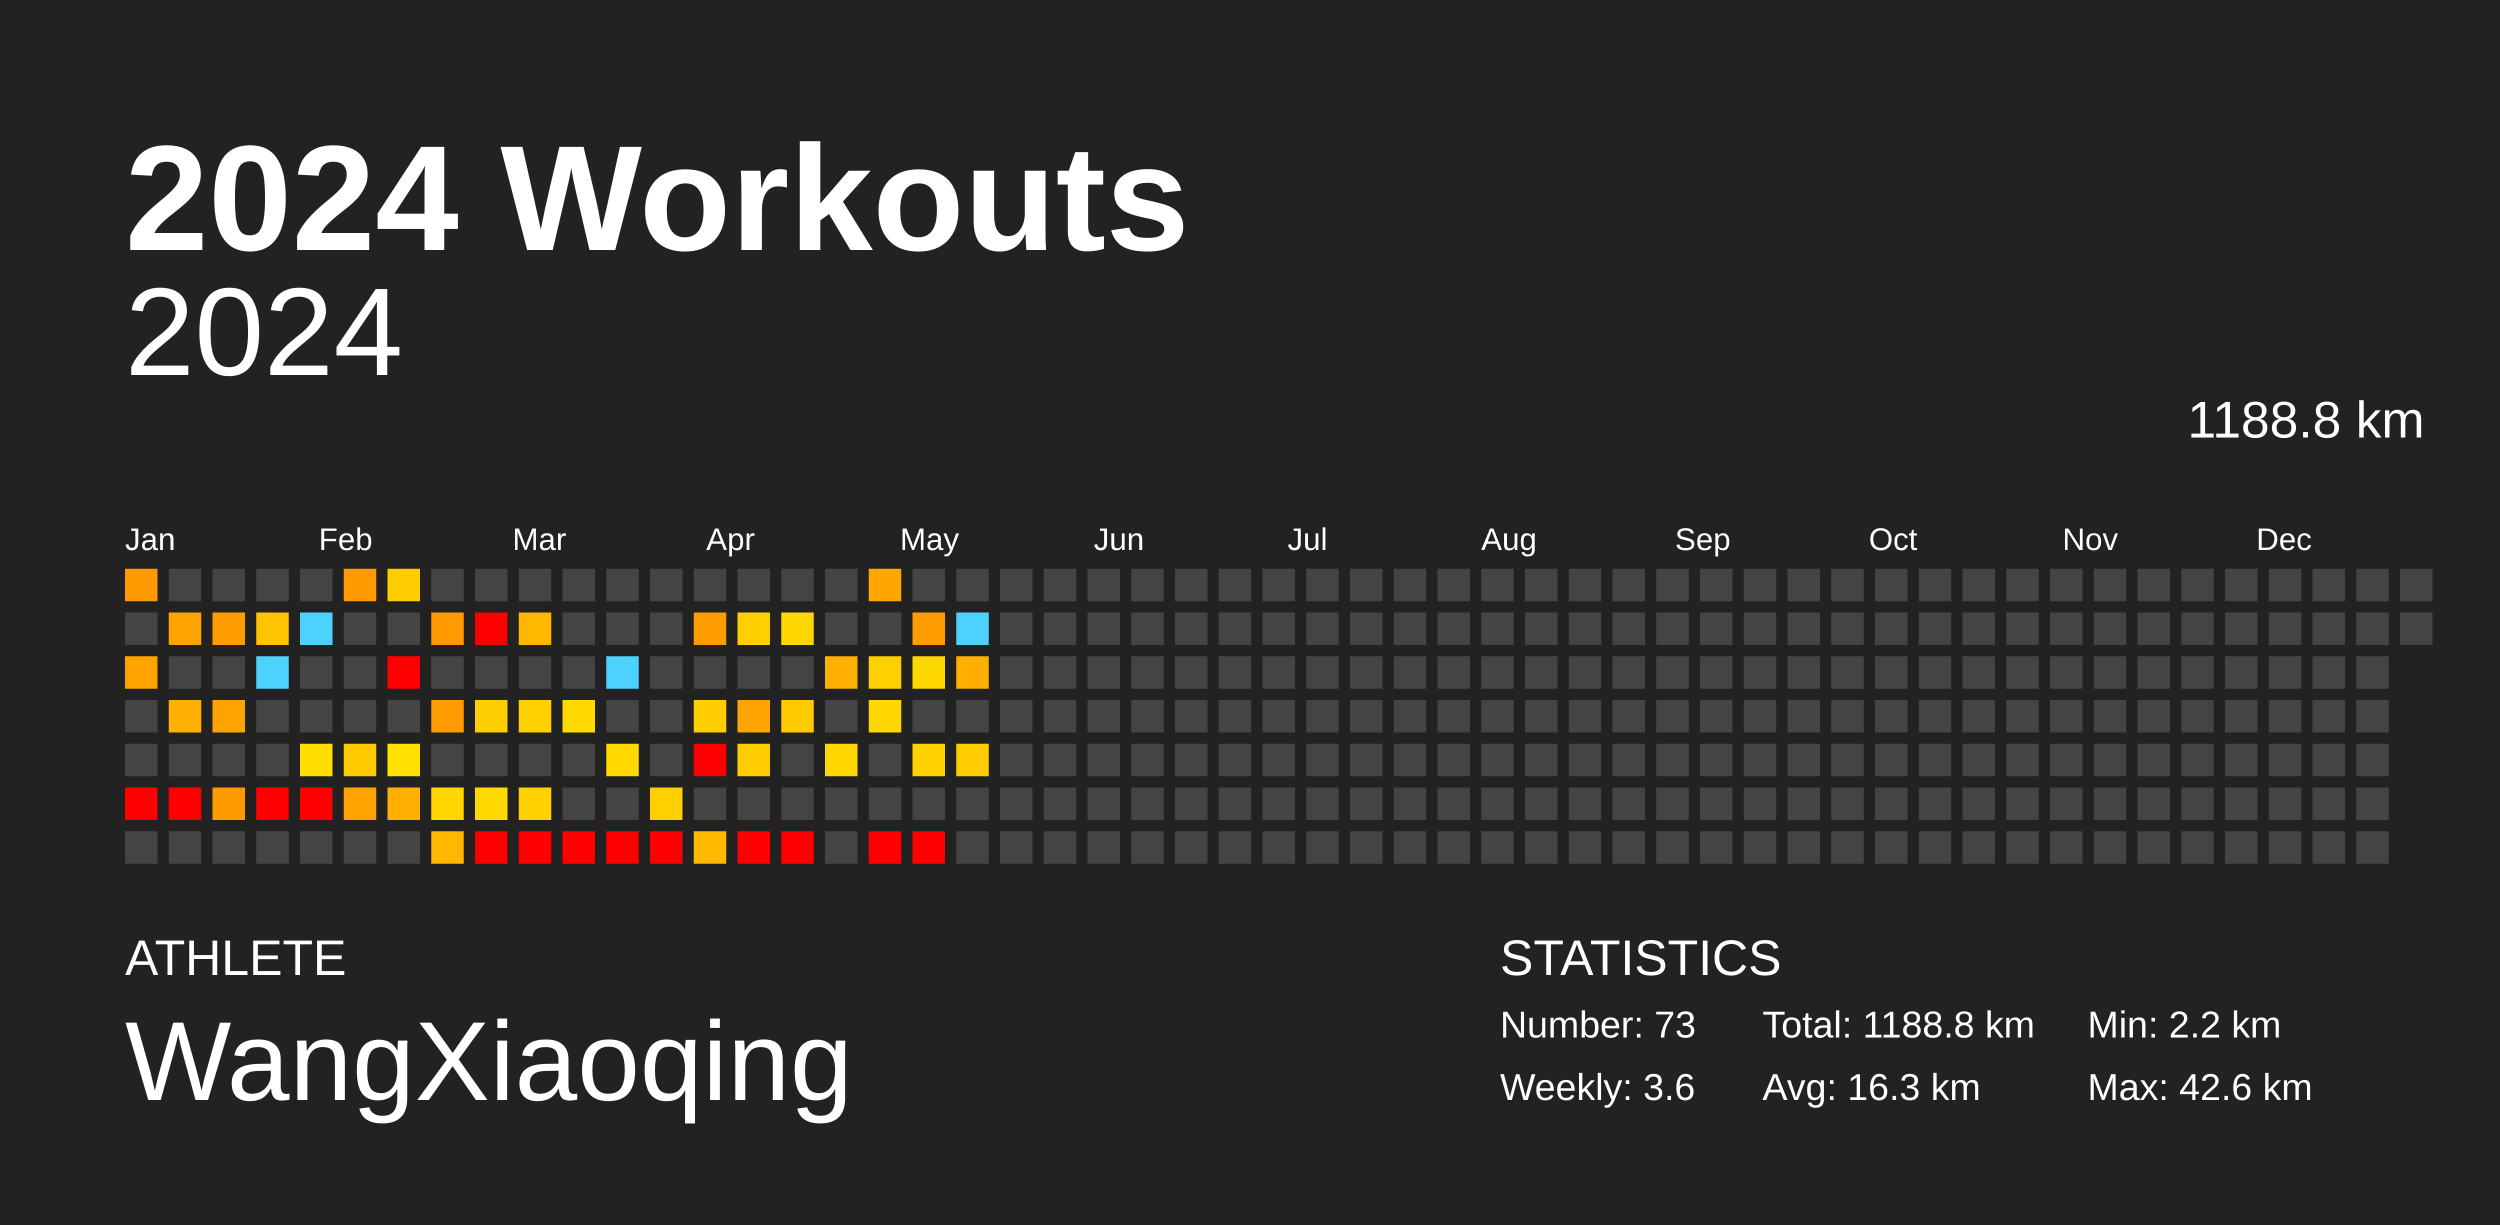
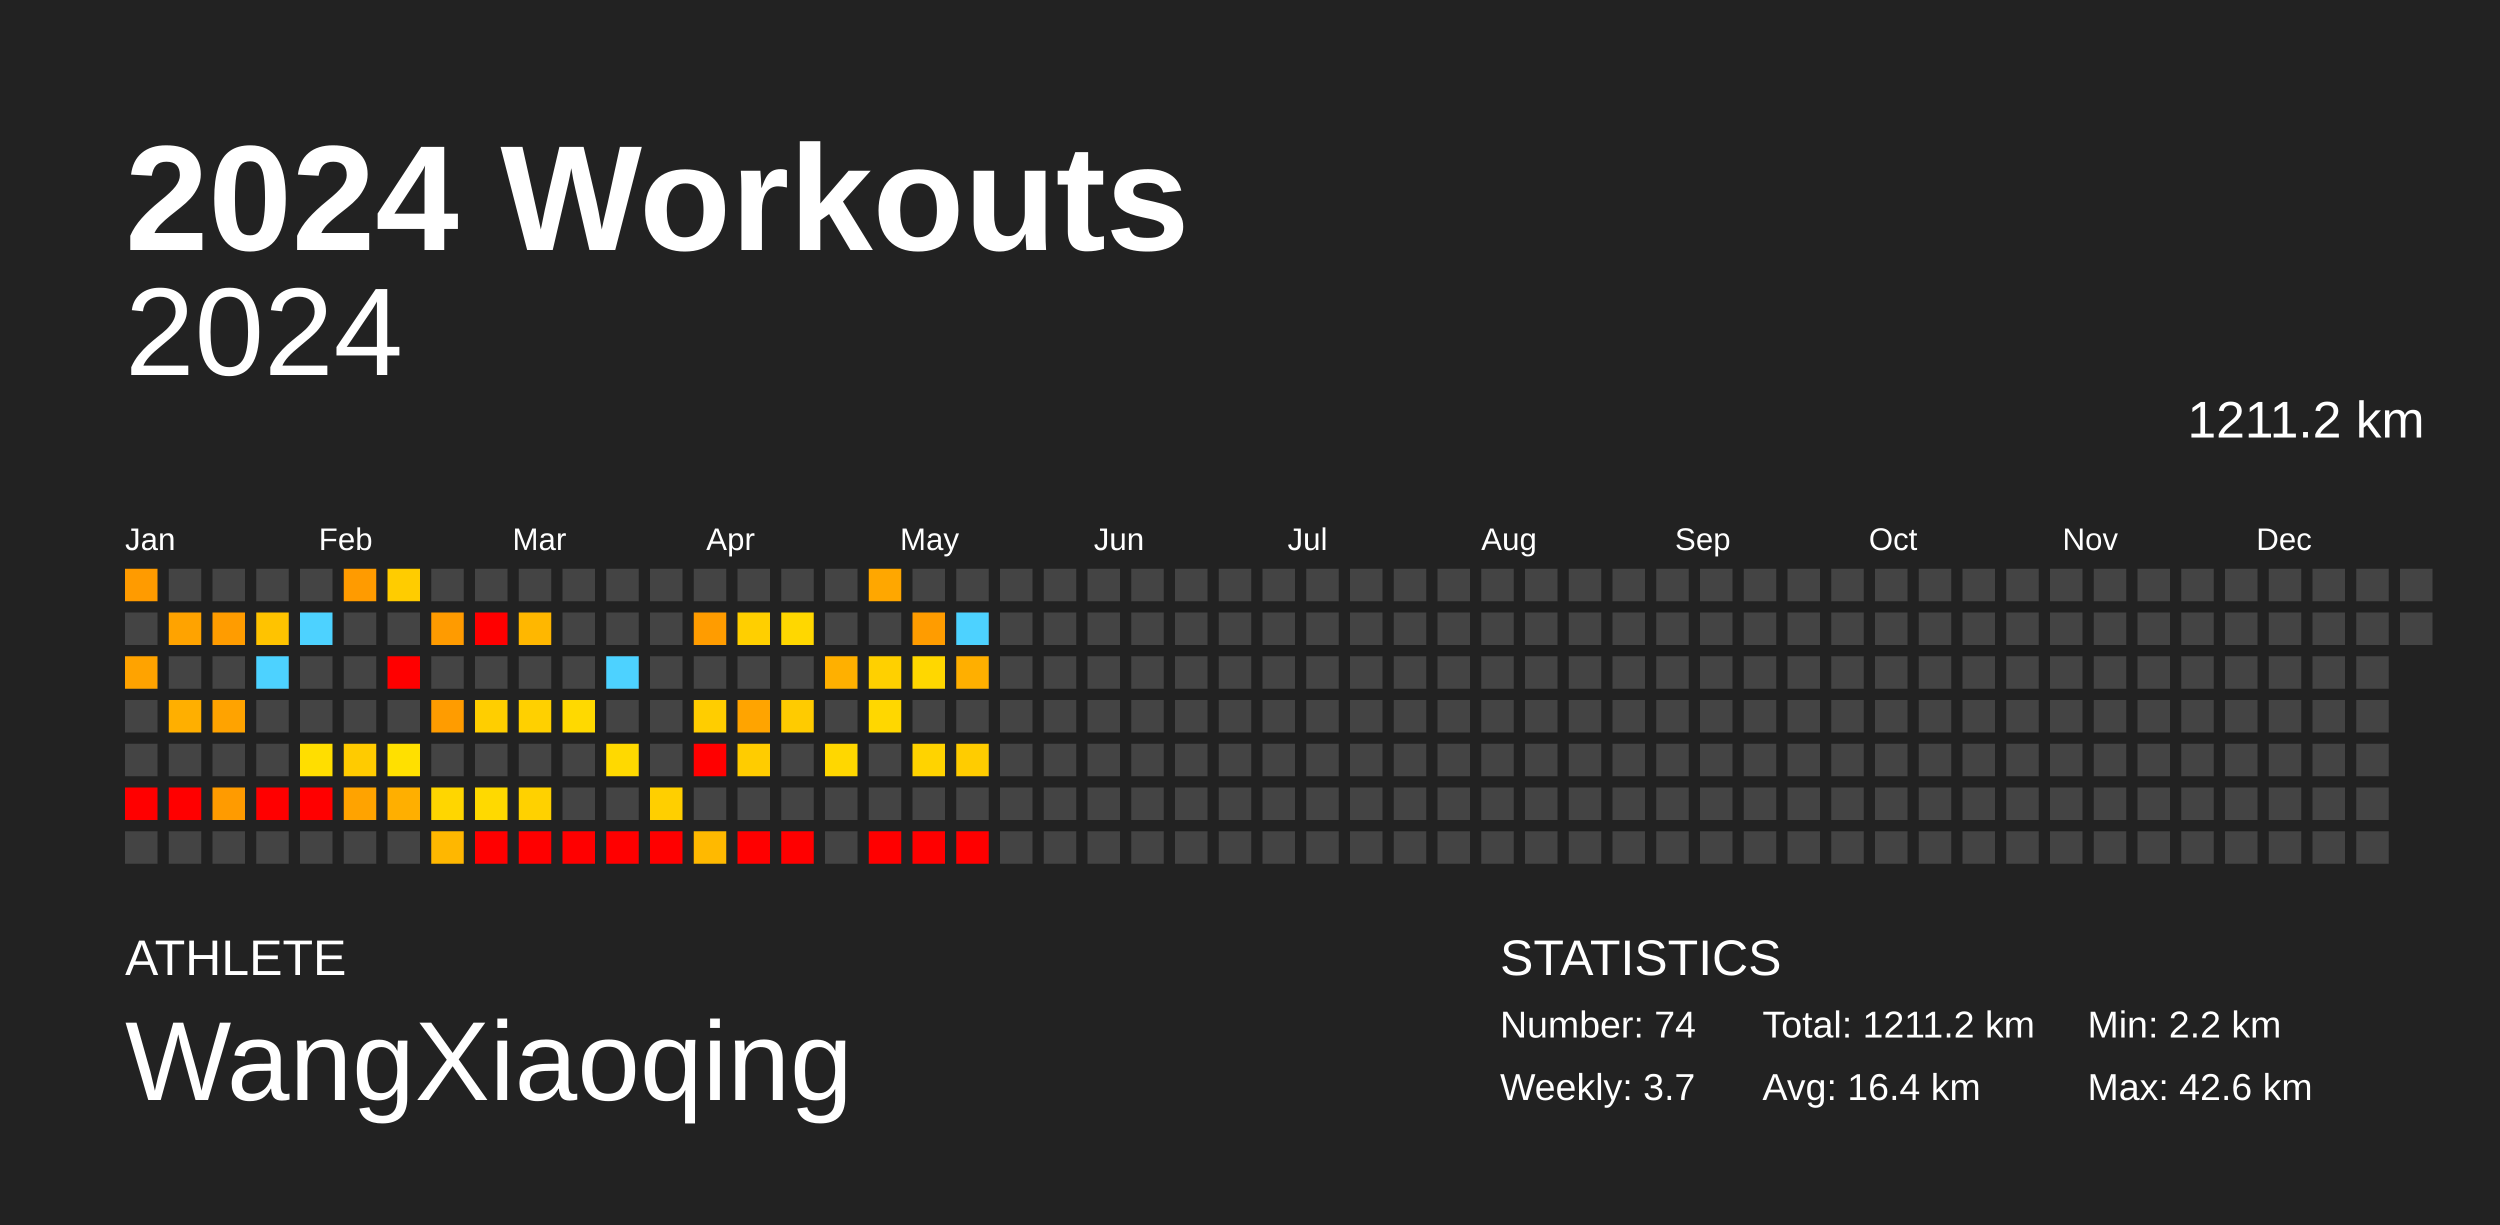
<svg xmlns="http://www.w3.org/2000/svg" baseProfile="full" height="98mm" version="1.1" viewBox="0,0,200,98" width="200mm">
  <defs />
  <rect fill="#222222" height="98" width="200" x="0" y="0" />
  <text fill="#FFFFFF" style="font-size:12px; font-family:Arial; font-weight:bold;" x="10" y="20">2024 Workouts</text>
  <text fill="#FFFFFF" style="font-size:4px; font-family:Arial" x="10" y="78">ATHLETE</text>
  <text fill="#FFFFFF" style="font-size:9px; font-family:Arial" x="10" y="88">WangXiaoqing</text>
  <text fill="#FFFFFF" style="font-size:4px; font-family:Arial" x="120" y="78">STATISTICS</text>
-   <text fill="#FFFFFF" style="font-size:3px; font-family:Arial" x="120" y="83">Number: 73</text>
-   <text fill="#FFFFFF" style="font-size:3px; font-family:Arial" x="120" y="88">Weekly: 3.6</text>
-   <text fill="#FFFFFF" style="font-size:3px; font-family:Arial" x="141" y="83">Total: 1188.8 km</text>
-   <text fill="#FFFFFF" style="font-size:3px; font-family:Arial" x="141" y="88">Avg: 16.3 km</text>
+   <text fill="#FFFFFF" style="font-size:3px; font-family:Arial" x="120" y="83">Number: 74</text>
+   <text fill="#FFFFFF" style="font-size:3px; font-family:Arial" x="120" y="88">Weekly: 3.7</text>
+   <text fill="#FFFFFF" style="font-size:3px; font-family:Arial" x="141" y="83">Total: 1211.2 km</text>
+   <text fill="#FFFFFF" style="font-size:3px; font-family:Arial" x="141" y="88">Avg: 16.4 km</text>
  <text fill="#FFFFFF" style="font-size:3px; font-family:Arial" x="167" y="83">Min: 2.2 km</text>
  <text fill="#FFFFFF" style="font-size:3px; font-family:Arial" x="167" y="88">Max: 42.6 km</text>
  <text alignment-baseline="hanging" fill="#FFFFFF" style="font-size:10.0px; font-family:Arial;" x="10" y="30">2024</text>
-   <text alignment-baseline="hanging" fill="#FFFFFF" style="font-size:4.125px; font-family:Arial;" x="175" y="35">1188.8 km</text>
+   <text alignment-baseline="hanging" fill="#FFFFFF" style="font-size:4.125px; font-family:Arial;" x="175" y="35">1211.2 km</text>
  <text fill="#FFFFFF" style="font-size:2.5px; font-family:Arial" x="10.0" y="44">Jan</text>
  <text fill="#FFFFFF" style="font-size:2.5px; font-family:Arial" x="25.5" y="44">Feb</text>
  <text fill="#FFFFFF" style="font-size:2.5px; font-family:Arial" x="41.0" y="44">Mar</text>
  <text fill="#FFFFFF" style="font-size:2.5px; font-family:Arial" x="56.5" y="44">Apr</text>
  <text fill="#FFFFFF" style="font-size:2.5px; font-family:Arial" x="72.0" y="44">May</text>
  <text fill="#FFFFFF" style="font-size:2.5px; font-family:Arial" x="87.5" y="44">Jun</text>
  <text fill="#FFFFFF" style="font-size:2.5px; font-family:Arial" x="103.0" y="44">Jul</text>
  <text fill="#FFFFFF" style="font-size:2.5px; font-family:Arial" x="118.5" y="44">Aug</text>
  <text fill="#FFFFFF" style="font-size:2.5px; font-family:Arial" x="134.0" y="44">Sep</text>
  <text fill="#FFFFFF" style="font-size:2.5px; font-family:Arial" x="149.5" y="44">Oct</text>
  <text fill="#FFFFFF" style="font-size:2.5px; font-family:Arial" x="165.0" y="44">Nov</text>
  <text fill="#FFFFFF" style="font-size:2.5px; font-family:Arial" x="180.5" y="44">Dec</text>
  <rect fill="#ff9b00" height="2.6" width="2.6" x="10.0" y="45.5" />
  <rect fill="#444444" height="2.6" width="2.6" x="10.0" y="49.0" />
  <rect fill="#ffa300" height="2.6" width="2.6" x="10.0" y="52.5" />
  <rect fill="#444444" height="2.6" width="2.6" x="10.0" y="56.0" />
  <rect fill="#444444" height="2.6" width="2.6" x="10.0" y="59.5" />
  <rect fill="red" height="2.6" width="2.6" x="10.0" y="63.0" />
  <rect fill="#444444" height="2.6" width="2.6" x="10.0" y="66.5" />
  <rect fill="#444444" height="2.6" width="2.6" x="13.5" y="45.5" />
  <rect fill="#ffa300" height="2.6" width="2.6" x="13.5" y="49.0" />
  <rect fill="#444444" height="2.6" width="2.6" x="13.5" y="52.5" />
  <rect fill="#ffaf00" height="2.6" width="2.6" x="13.5" y="56.0" />
  <rect fill="#444444" height="2.6" width="2.6" x="13.5" y="59.5" />
  <rect fill="red" height="2.6" width="2.6" x="13.5" y="63.0" />
  <rect fill="#444444" height="2.6" width="2.6" x="13.5" y="66.5" />
  <rect fill="#444444" height="2.6" width="2.6" x="17.0" y="45.5" />
  <rect fill="#ff9c00" height="2.6" width="2.6" x="17.0" y="49.0" />
  <rect fill="#444444" height="2.6" width="2.6" x="17.0" y="52.5" />
  <rect fill="#ffa300" height="2.6" width="2.6" x="17.0" y="56.0" />
  <rect fill="#444444" height="2.6" width="2.6" x="17.0" y="59.5" />
  <rect fill="#ff9b00" height="2.6" width="2.6" x="17.0" y="63.0" />
  <rect fill="#444444" height="2.6" width="2.6" x="17.0" y="66.5" />
  <rect fill="#444444" height="2.6" width="2.6" x="20.5" y="45.5" />
  <rect fill="#ffc300" height="2.6" width="2.6" x="20.5" y="49.0" />
  <rect fill="#4dd2ff" height="2.6" width="2.6" x="20.5" y="52.5" />
  <rect fill="#444444" height="2.6" width="2.6" x="20.5" y="56.0" />
  <rect fill="#444444" height="2.6" width="2.6" x="20.5" y="59.5" />
  <rect fill="red" height="2.6" width="2.6" x="20.5" y="63.0" />
  <rect fill="#444444" height="2.6" width="2.6" x="20.5" y="66.5" />
  <rect fill="#444444" height="2.6" width="2.6" x="24.0" y="45.5" />
  <rect fill="#4dd2ff" height="2.6" width="2.6" x="24.0" y="49.0" />
  <rect fill="#444444" height="2.6" width="2.6" x="24.0" y="52.5" />
  <rect fill="#444444" height="2.6" width="2.6" x="24.0" y="56.0" />
  <rect fill="#ffde00" height="2.6" width="2.6" x="24.0" y="59.5" />
  <rect fill="red" height="2.6" width="2.6" x="24.0" y="63.0" />
  <rect fill="#444444" height="2.6" width="2.6" x="24.0" y="66.5" />
  <rect fill="#ff9b00" height="2.6" width="2.6" x="27.5" y="45.5" />
  <rect fill="#444444" height="2.6" width="2.6" x="27.5" y="49.0" />
  <rect fill="#444444" height="2.6" width="2.6" x="27.5" y="52.5" />
  <rect fill="#444444" height="2.6" width="2.6" x="27.5" y="56.0" />
  <rect fill="#ffcb00" height="2.6" width="2.6" x="27.5" y="59.5" />
  <rect fill="#ffa300" height="2.6" width="2.6" x="27.5" y="63.0" />
  <rect fill="#444444" height="2.6" width="2.6" x="27.5" y="66.5" />
  <rect fill="#ffcc00" height="2.6" width="2.6" x="31.0" y="45.5" />
  <rect fill="#444444" height="2.6" width="2.6" x="31.0" y="49.0" />
  <rect fill="red" height="2.6" width="2.6" x="31.0" y="52.5" />
  <rect fill="#444444" height="2.6" width="2.6" x="31.0" y="56.0" />
  <rect fill="#ffe000" height="2.6" width="2.6" x="31.0" y="59.5" />
  <rect fill="#ffaf00" height="2.6" width="2.6" x="31.0" y="63.0" />
  <rect fill="#444444" height="2.6" width="2.6" x="31.0" y="66.5" />
  <rect fill="#444444" height="2.6" width="2.6" x="34.5" y="45.5" />
  <rect fill="#ff9b00" height="2.6" width="2.6" x="34.5" y="49.0" />
  <rect fill="#444444" height="2.6" width="2.6" x="34.5" y="52.5" />
  <rect fill="#ff9c00" height="2.6" width="2.6" x="34.5" y="56.0" />
  <rect fill="#444444" height="2.6" width="2.6" x="34.5" y="59.5" />
  <rect fill="#ffd600" height="2.6" width="2.6" x="34.5" y="63.0" />
  <rect fill="#ffb700" height="2.6" width="2.6" x="34.5" y="66.5" />
  <rect fill="#444444" height="2.6" width="2.6" x="38.0" y="45.5" />
  <rect fill="red" height="2.6" width="2.6" x="38.0" y="49.0" />
  <rect fill="#444444" height="2.6" width="2.6" x="38.0" y="52.5" />
  <rect fill="#ffce00" height="2.6" width="2.6" x="38.0" y="56.0" />
  <rect fill="#444444" height="2.6" width="2.6" x="38.0" y="59.5" />
  <rect fill="#ffd900" height="2.6" width="2.6" x="38.0" y="63.0" />
  <rect fill="red" height="2.6" width="2.6" x="38.0" y="66.5" />
  <rect fill="#444444" height="2.6" width="2.6" x="41.5" y="45.5" />
  <rect fill="#ffb700" height="2.6" width="2.6" x="41.5" y="49.0" />
  <rect fill="#444444" height="2.6" width="2.6" x="41.5" y="52.5" />
  <rect fill="#ffd000" height="2.6" width="2.6" x="41.5" y="56.0" />
  <rect fill="#444444" height="2.6" width="2.6" x="41.5" y="59.5" />
  <rect fill="#ffd100" height="2.6" width="2.6" x="41.5" y="63.0" />
  <rect fill="red" height="2.6" width="2.6" x="41.5" y="66.5" />
  <rect fill="#444444" height="2.6" width="2.6" x="45.0" y="45.5" />
  <rect fill="#444444" height="2.6" width="2.6" x="45.0" y="49.0" />
  <rect fill="#444444" height="2.6" width="2.6" x="45.0" y="52.5" />
  <rect fill="#ffd900" height="2.6" width="2.6" x="45.0" y="56.0" />
  <rect fill="#444444" height="2.6" width="2.6" x="45.0" y="59.5" />
  <rect fill="#444444" height="2.6" width="2.6" x="45.0" y="63.0" />
  <rect fill="red" height="2.6" width="2.6" x="45.0" y="66.5" />
  <rect fill="#444444" height="2.6" width="2.6" x="48.5" y="45.5" />
  <rect fill="#444444" height="2.6" width="2.6" x="48.5" y="49.0" />
  <rect fill="#4dd2ff" height="2.6" width="2.6" x="48.5" y="52.5" />
  <rect fill="#444444" height="2.6" width="2.6" x="48.5" y="56.0" />
  <rect fill="#ffd900" height="2.6" width="2.6" x="48.5" y="59.5" />
  <rect fill="#444444" height="2.6" width="2.6" x="48.5" y="63.0" />
  <rect fill="red" height="2.6" width="2.6" x="48.5" y="66.5" />
  <rect fill="#444444" height="2.6" width="2.6" x="52.0" y="45.5" />
  <rect fill="#444444" height="2.6" width="2.6" x="52.0" y="49.0" />
  <rect fill="#444444" height="2.6" width="2.6" x="52.0" y="52.5" />
  <rect fill="#444444" height="2.6" width="2.6" x="52.0" y="56.0" />
  <rect fill="#444444" height="2.6" width="2.6" x="52.0" y="59.5" />
  <rect fill="#ffcf00" height="2.6" width="2.6" x="52.0" y="63.0" />
  <rect fill="red" height="2.6" width="2.6" x="52.0" y="66.5" />
  <rect fill="#444444" height="2.6" width="2.6" x="55.5" y="45.5" />
  <rect fill="#ff9c00" height="2.6" width="2.6" x="55.5" y="49.0" />
  <rect fill="#444444" height="2.6" width="2.6" x="55.5" y="52.5" />
  <rect fill="#ffcd00" height="2.6" width="2.6" x="55.5" y="56.0" />
  <rect fill="red" height="2.6" width="2.6" x="55.5" y="59.5" />
  <rect fill="#444444" height="2.6" width="2.6" x="55.5" y="63.0" />
  <rect fill="#ffb900" height="2.6" width="2.6" x="55.5" y="66.5" />
  <rect fill="#444444" height="2.6" width="2.6" x="59.0" y="45.5" />
  <rect fill="#ffcf00" height="2.6" width="2.6" x="59.0" y="49.0" />
  <rect fill="#444444" height="2.6" width="2.6" x="59.0" y="52.5" />
  <rect fill="#ffa400" height="2.6" width="2.6" x="59.0" y="56.0" />
  <rect fill="#ffcc00" height="2.6" width="2.6" x="59.0" y="59.5" />
  <rect fill="#444444" height="2.6" width="2.6" x="59.0" y="63.0" />
  <rect fill="red" height="2.6" width="2.6" x="59.0" y="66.5" />
  <rect fill="#444444" height="2.6" width="2.6" x="62.5" y="45.5" />
  <rect fill="#ffd700" height="2.6" width="2.6" x="62.5" y="49.0" />
  <rect fill="#444444" height="2.6" width="2.6" x="62.5" y="52.5" />
  <rect fill="#ffcb00" height="2.6" width="2.6" x="62.5" y="56.0" />
  <rect fill="#444444" height="2.6" width="2.6" x="62.5" y="59.5" />
  <rect fill="#444444" height="2.6" width="2.6" x="62.5" y="63.0" />
  <rect fill="red" height="2.6" width="2.6" x="62.5" y="66.5" />
  <rect fill="#444444" height="2.6" width="2.6" x="66.0" y="45.5" />
  <rect fill="#444444" height="2.6" width="2.6" x="66.0" y="49.0" />
  <rect fill="#ffb000" height="2.6" width="2.6" x="66.0" y="52.5" />
  <rect fill="#444444" height="2.6" width="2.6" x="66.0" y="56.0" />
  <rect fill="#ffd700" height="2.6" width="2.6" x="66.0" y="59.5" />
  <rect fill="#444444" height="2.6" width="2.6" x="66.0" y="63.0" />
  <rect fill="#444444" height="2.6" width="2.6" x="66.0" y="66.5" />
  <rect fill="#ffa700" height="2.6" width="2.6" x="69.5" y="45.5" />
  <rect fill="#444444" height="2.6" width="2.6" x="69.5" y="49.0" />
  <rect fill="#ffd000" height="2.6" width="2.6" x="69.5" y="52.5" />
  <rect fill="#ffd700" height="2.6" width="2.6" x="69.5" y="56.0" />
  <rect fill="#444444" height="2.6" width="2.6" x="69.5" y="59.5" />
  <rect fill="#444444" height="2.6" width="2.6" x="69.5" y="63.0" />
  <rect fill="red" height="2.6" width="2.6" x="69.5" y="66.5" />
  <rect fill="#444444" height="2.6" width="2.6" x="73.0" y="45.5" />
  <rect fill="#ff9c00" height="2.6" width="2.6" x="73.0" y="49.0" />
  <rect fill="#ffd700" height="2.6" width="2.6" x="73.0" y="52.5" />
  <rect fill="#444444" height="2.6" width="2.6" x="73.0" y="56.0" />
  <rect fill="#ffd300" height="2.6" width="2.6" x="73.0" y="59.5" />
  <rect fill="#444444" height="2.6" width="2.6" x="73.0" y="63.0" />
  <rect fill="red" height="2.6" width="2.6" x="73.0" y="66.5" />
  <rect fill="#444444" height="2.6" width="2.6" x="76.5" y="45.5" />
  <rect fill="#4dd2ff" height="2.6" width="2.6" x="76.5" y="49.0" />
  <rect fill="#ffaf00" height="2.6" width="2.6" x="76.5" y="52.5" />
  <rect fill="#444444" height="2.6" width="2.6" x="76.5" y="56.0" />
  <rect fill="#ffcc00" height="2.6" width="2.6" x="76.5" y="59.5" />
  <rect fill="#444444" height="2.6" width="2.6" x="76.5" y="63.0" />
-   <rect fill="#444444" height="2.6" width="2.6" x="76.5" y="66.5" />
+   <rect fill="red" height="2.6" width="2.6" x="76.5" y="66.5" />
  <rect fill="#444444" height="2.6" width="2.6" x="80.0" y="45.5" />
  <rect fill="#444444" height="2.6" width="2.6" x="80.0" y="49.0" />
  <rect fill="#444444" height="2.6" width="2.6" x="80.0" y="52.5" />
  <rect fill="#444444" height="2.6" width="2.6" x="80.0" y="56.0" />
  <rect fill="#444444" height="2.6" width="2.6" x="80.0" y="59.5" />
  <rect fill="#444444" height="2.6" width="2.6" x="80.0" y="63.0" />
  <rect fill="#444444" height="2.6" width="2.6" x="80.0" y="66.5" />
  <rect fill="#444444" height="2.6" width="2.6" x="83.5" y="45.5" />
  <rect fill="#444444" height="2.6" width="2.6" x="83.5" y="49.0" />
  <rect fill="#444444" height="2.6" width="2.6" x="83.5" y="52.5" />
  <rect fill="#444444" height="2.6" width="2.6" x="83.5" y="56.0" />
  <rect fill="#444444" height="2.6" width="2.6" x="83.5" y="59.5" />
  <rect fill="#444444" height="2.6" width="2.6" x="83.5" y="63.0" />
  <rect fill="#444444" height="2.6" width="2.6" x="83.5" y="66.5" />
  <rect fill="#444444" height="2.6" width="2.6" x="87.0" y="45.5" />
  <rect fill="#444444" height="2.6" width="2.6" x="87.0" y="49.0" />
  <rect fill="#444444" height="2.6" width="2.6" x="87.0" y="52.5" />
  <rect fill="#444444" height="2.6" width="2.6" x="87.0" y="56.0" />
  <rect fill="#444444" height="2.6" width="2.6" x="87.0" y="59.5" />
  <rect fill="#444444" height="2.6" width="2.6" x="87.0" y="63.0" />
  <rect fill="#444444" height="2.6" width="2.6" x="87.0" y="66.5" />
  <rect fill="#444444" height="2.6" width="2.6" x="90.5" y="45.5" />
  <rect fill="#444444" height="2.6" width="2.6" x="90.5" y="49.0" />
  <rect fill="#444444" height="2.6" width="2.6" x="90.5" y="52.5" />
  <rect fill="#444444" height="2.6" width="2.6" x="90.5" y="56.0" />
  <rect fill="#444444" height="2.6" width="2.6" x="90.5" y="59.5" />
  <rect fill="#444444" height="2.6" width="2.6" x="90.5" y="63.0" />
  <rect fill="#444444" height="2.6" width="2.6" x="90.5" y="66.5" />
  <rect fill="#444444" height="2.6" width="2.6" x="94.0" y="45.5" />
  <rect fill="#444444" height="2.6" width="2.6" x="94.0" y="49.0" />
  <rect fill="#444444" height="2.6" width="2.6" x="94.0" y="52.5" />
  <rect fill="#444444" height="2.6" width="2.6" x="94.0" y="56.0" />
  <rect fill="#444444" height="2.6" width="2.6" x="94.0" y="59.5" />
  <rect fill="#444444" height="2.6" width="2.6" x="94.0" y="63.0" />
  <rect fill="#444444" height="2.6" width="2.6" x="94.0" y="66.5" />
  <rect fill="#444444" height="2.6" width="2.6" x="97.5" y="45.5" />
  <rect fill="#444444" height="2.6" width="2.6" x="97.5" y="49.0" />
  <rect fill="#444444" height="2.6" width="2.6" x="97.5" y="52.5" />
  <rect fill="#444444" height="2.6" width="2.6" x="97.5" y="56.0" />
  <rect fill="#444444" height="2.6" width="2.6" x="97.5" y="59.5" />
  <rect fill="#444444" height="2.6" width="2.6" x="97.5" y="63.0" />
  <rect fill="#444444" height="2.6" width="2.6" x="97.5" y="66.5" />
  <rect fill="#444444" height="2.6" width="2.6" x="101.0" y="45.5" />
  <rect fill="#444444" height="2.6" width="2.6" x="101.0" y="49.0" />
  <rect fill="#444444" height="2.6" width="2.6" x="101.0" y="52.5" />
  <rect fill="#444444" height="2.6" width="2.6" x="101.0" y="56.0" />
  <rect fill="#444444" height="2.6" width="2.6" x="101.0" y="59.5" />
  <rect fill="#444444" height="2.6" width="2.6" x="101.0" y="63.0" />
  <rect fill="#444444" height="2.6" width="2.6" x="101.0" y="66.5" />
  <rect fill="#444444" height="2.6" width="2.6" x="104.5" y="45.5" />
  <rect fill="#444444" height="2.6" width="2.6" x="104.5" y="49.0" />
  <rect fill="#444444" height="2.6" width="2.6" x="104.5" y="52.5" />
  <rect fill="#444444" height="2.6" width="2.6" x="104.5" y="56.0" />
  <rect fill="#444444" height="2.6" width="2.6" x="104.5" y="59.5" />
  <rect fill="#444444" height="2.6" width="2.6" x="104.5" y="63.0" />
  <rect fill="#444444" height="2.6" width="2.6" x="104.5" y="66.5" />
  <rect fill="#444444" height="2.6" width="2.6" x="108.0" y="45.5" />
  <rect fill="#444444" height="2.6" width="2.6" x="108.0" y="49.0" />
  <rect fill="#444444" height="2.6" width="2.6" x="108.0" y="52.5" />
  <rect fill="#444444" height="2.6" width="2.6" x="108.0" y="56.0" />
  <rect fill="#444444" height="2.6" width="2.6" x="108.0" y="59.5" />
  <rect fill="#444444" height="2.6" width="2.6" x="108.0" y="63.0" />
  <rect fill="#444444" height="2.6" width="2.6" x="108.0" y="66.5" />
  <rect fill="#444444" height="2.6" width="2.6" x="111.5" y="45.5" />
  <rect fill="#444444" height="2.6" width="2.6" x="111.5" y="49.0" />
  <rect fill="#444444" height="2.6" width="2.6" x="111.5" y="52.5" />
  <rect fill="#444444" height="2.6" width="2.6" x="111.5" y="56.0" />
  <rect fill="#444444" height="2.6" width="2.6" x="111.5" y="59.5" />
  <rect fill="#444444" height="2.6" width="2.6" x="111.5" y="63.0" />
  <rect fill="#444444" height="2.6" width="2.6" x="111.5" y="66.5" />
  <rect fill="#444444" height="2.6" width="2.6" x="115.0" y="45.5" />
  <rect fill="#444444" height="2.6" width="2.6" x="115.0" y="49.0" />
  <rect fill="#444444" height="2.6" width="2.6" x="115.0" y="52.5" />
  <rect fill="#444444" height="2.6" width="2.6" x="115.0" y="56.0" />
  <rect fill="#444444" height="2.6" width="2.6" x="115.0" y="59.5" />
  <rect fill="#444444" height="2.6" width="2.6" x="115.0" y="63.0" />
  <rect fill="#444444" height="2.6" width="2.6" x="115.0" y="66.5" />
  <rect fill="#444444" height="2.6" width="2.6" x="118.5" y="45.5" />
  <rect fill="#444444" height="2.6" width="2.6" x="118.5" y="49.0" />
  <rect fill="#444444" height="2.6" width="2.6" x="118.5" y="52.5" />
  <rect fill="#444444" height="2.6" width="2.6" x="118.5" y="56.0" />
  <rect fill="#444444" height="2.6" width="2.6" x="118.5" y="59.5" />
  <rect fill="#444444" height="2.6" width="2.6" x="118.5" y="63.0" />
  <rect fill="#444444" height="2.6" width="2.6" x="118.5" y="66.5" />
  <rect fill="#444444" height="2.6" width="2.6" x="122.0" y="45.5" />
  <rect fill="#444444" height="2.6" width="2.6" x="122.0" y="49.0" />
  <rect fill="#444444" height="2.6" width="2.6" x="122.0" y="52.5" />
  <rect fill="#444444" height="2.6" width="2.6" x="122.0" y="56.0" />
  <rect fill="#444444" height="2.6" width="2.6" x="122.0" y="59.5" />
  <rect fill="#444444" height="2.6" width="2.6" x="122.0" y="63.0" />
  <rect fill="#444444" height="2.6" width="2.6" x="122.0" y="66.5" />
  <rect fill="#444444" height="2.6" width="2.6" x="125.5" y="45.5" />
  <rect fill="#444444" height="2.6" width="2.6" x="125.5" y="49.0" />
  <rect fill="#444444" height="2.6" width="2.6" x="125.5" y="52.5" />
  <rect fill="#444444" height="2.6" width="2.6" x="125.5" y="56.0" />
  <rect fill="#444444" height="2.6" width="2.6" x="125.5" y="59.5" />
  <rect fill="#444444" height="2.6" width="2.6" x="125.5" y="63.0" />
  <rect fill="#444444" height="2.6" width="2.6" x="125.5" y="66.5" />
  <rect fill="#444444" height="2.6" width="2.6" x="129.0" y="45.5" />
  <rect fill="#444444" height="2.6" width="2.6" x="129.0" y="49.0" />
  <rect fill="#444444" height="2.6" width="2.6" x="129.0" y="52.5" />
  <rect fill="#444444" height="2.6" width="2.6" x="129.0" y="56.0" />
  <rect fill="#444444" height="2.6" width="2.6" x="129.0" y="59.5" />
  <rect fill="#444444" height="2.6" width="2.6" x="129.0" y="63.0" />
  <rect fill="#444444" height="2.6" width="2.6" x="129.0" y="66.5" />
  <rect fill="#444444" height="2.6" width="2.6" x="132.5" y="45.5" />
  <rect fill="#444444" height="2.6" width="2.6" x="132.5" y="49.0" />
  <rect fill="#444444" height="2.6" width="2.6" x="132.5" y="52.5" />
  <rect fill="#444444" height="2.6" width="2.6" x="132.5" y="56.0" />
  <rect fill="#444444" height="2.6" width="2.6" x="132.5" y="59.5" />
  <rect fill="#444444" height="2.6" width="2.6" x="132.5" y="63.0" />
  <rect fill="#444444" height="2.6" width="2.6" x="132.5" y="66.5" />
  <rect fill="#444444" height="2.6" width="2.6" x="136.0" y="45.5" />
  <rect fill="#444444" height="2.6" width="2.6" x="136.0" y="49.0" />
  <rect fill="#444444" height="2.6" width="2.6" x="136.0" y="52.5" />
  <rect fill="#444444" height="2.6" width="2.6" x="136.0" y="56.0" />
  <rect fill="#444444" height="2.6" width="2.6" x="136.0" y="59.5" />
  <rect fill="#444444" height="2.6" width="2.6" x="136.0" y="63.0" />
  <rect fill="#444444" height="2.6" width="2.6" x="136.0" y="66.5" />
  <rect fill="#444444" height="2.6" width="2.6" x="139.5" y="45.5" />
  <rect fill="#444444" height="2.6" width="2.6" x="139.5" y="49.0" />
  <rect fill="#444444" height="2.6" width="2.6" x="139.5" y="52.5" />
  <rect fill="#444444" height="2.6" width="2.6" x="139.5" y="56.0" />
  <rect fill="#444444" height="2.6" width="2.6" x="139.5" y="59.5" />
  <rect fill="#444444" height="2.6" width="2.6" x="139.5" y="63.0" />
  <rect fill="#444444" height="2.6" width="2.6" x="139.5" y="66.5" />
  <rect fill="#444444" height="2.6" width="2.6" x="143.0" y="45.5" />
  <rect fill="#444444" height="2.6" width="2.6" x="143.0" y="49.0" />
  <rect fill="#444444" height="2.6" width="2.6" x="143.0" y="52.5" />
  <rect fill="#444444" height="2.6" width="2.6" x="143.0" y="56.0" />
  <rect fill="#444444" height="2.6" width="2.6" x="143.0" y="59.5" />
  <rect fill="#444444" height="2.6" width="2.6" x="143.0" y="63.0" />
  <rect fill="#444444" height="2.6" width="2.6" x="143.0" y="66.5" />
  <rect fill="#444444" height="2.6" width="2.6" x="146.5" y="45.5" />
  <rect fill="#444444" height="2.6" width="2.6" x="146.5" y="49.0" />
  <rect fill="#444444" height="2.6" width="2.6" x="146.5" y="52.5" />
  <rect fill="#444444" height="2.6" width="2.6" x="146.5" y="56.0" />
  <rect fill="#444444" height="2.6" width="2.6" x="146.5" y="59.5" />
  <rect fill="#444444" height="2.6" width="2.6" x="146.5" y="63.0" />
  <rect fill="#444444" height="2.6" width="2.6" x="146.5" y="66.5" />
  <rect fill="#444444" height="2.6" width="2.6" x="150.0" y="45.5" />
  <rect fill="#444444" height="2.6" width="2.6" x="150.0" y="49.0" />
  <rect fill="#444444" height="2.6" width="2.6" x="150.0" y="52.5" />
  <rect fill="#444444" height="2.6" width="2.6" x="150.0" y="56.0" />
  <rect fill="#444444" height="2.6" width="2.6" x="150.0" y="59.5" />
  <rect fill="#444444" height="2.6" width="2.6" x="150.0" y="63.0" />
  <rect fill="#444444" height="2.6" width="2.6" x="150.0" y="66.5" />
  <rect fill="#444444" height="2.6" width="2.6" x="153.5" y="45.5" />
  <rect fill="#444444" height="2.6" width="2.6" x="153.5" y="49.0" />
  <rect fill="#444444" height="2.6" width="2.6" x="153.5" y="52.5" />
  <rect fill="#444444" height="2.6" width="2.6" x="153.5" y="56.0" />
  <rect fill="#444444" height="2.6" width="2.6" x="153.5" y="59.5" />
  <rect fill="#444444" height="2.6" width="2.6" x="153.5" y="63.0" />
  <rect fill="#444444" height="2.6" width="2.6" x="153.5" y="66.5" />
  <rect fill="#444444" height="2.6" width="2.6" x="157.0" y="45.5" />
  <rect fill="#444444" height="2.6" width="2.6" x="157.0" y="49.0" />
  <rect fill="#444444" height="2.6" width="2.6" x="157.0" y="52.5" />
  <rect fill="#444444" height="2.6" width="2.6" x="157.0" y="56.0" />
  <rect fill="#444444" height="2.6" width="2.6" x="157.0" y="59.5" />
  <rect fill="#444444" height="2.6" width="2.6" x="157.0" y="63.0" />
  <rect fill="#444444" height="2.6" width="2.6" x="157.0" y="66.5" />
  <rect fill="#444444" height="2.6" width="2.6" x="160.5" y="45.5" />
  <rect fill="#444444" height="2.6" width="2.6" x="160.5" y="49.0" />
  <rect fill="#444444" height="2.6" width="2.6" x="160.5" y="52.5" />
  <rect fill="#444444" height="2.6" width="2.6" x="160.5" y="56.0" />
  <rect fill="#444444" height="2.6" width="2.6" x="160.5" y="59.5" />
  <rect fill="#444444" height="2.6" width="2.6" x="160.5" y="63.0" />
  <rect fill="#444444" height="2.6" width="2.6" x="160.5" y="66.5" />
  <rect fill="#444444" height="2.6" width="2.6" x="164.0" y="45.5" />
  <rect fill="#444444" height="2.6" width="2.6" x="164.0" y="49.0" />
  <rect fill="#444444" height="2.6" width="2.6" x="164.0" y="52.5" />
  <rect fill="#444444" height="2.6" width="2.6" x="164.0" y="56.0" />
  <rect fill="#444444" height="2.6" width="2.6" x="164.0" y="59.5" />
  <rect fill="#444444" height="2.6" width="2.6" x="164.0" y="63.0" />
  <rect fill="#444444" height="2.6" width="2.6" x="164.0" y="66.5" />
  <rect fill="#444444" height="2.6" width="2.6" x="167.5" y="45.5" />
  <rect fill="#444444" height="2.6" width="2.6" x="167.5" y="49.0" />
  <rect fill="#444444" height="2.6" width="2.6" x="167.5" y="52.5" />
  <rect fill="#444444" height="2.6" width="2.6" x="167.5" y="56.0" />
  <rect fill="#444444" height="2.6" width="2.6" x="167.5" y="59.5" />
  <rect fill="#444444" height="2.6" width="2.6" x="167.5" y="63.0" />
  <rect fill="#444444" height="2.6" width="2.6" x="167.5" y="66.5" />
  <rect fill="#444444" height="2.6" width="2.6" x="171.0" y="45.5" />
  <rect fill="#444444" height="2.6" width="2.6" x="171.0" y="49.0" />
  <rect fill="#444444" height="2.6" width="2.6" x="171.0" y="52.5" />
  <rect fill="#444444" height="2.6" width="2.6" x="171.0" y="56.0" />
  <rect fill="#444444" height="2.6" width="2.6" x="171.0" y="59.5" />
  <rect fill="#444444" height="2.6" width="2.6" x="171.0" y="63.0" />
  <rect fill="#444444" height="2.6" width="2.6" x="171.0" y="66.5" />
  <rect fill="#444444" height="2.6" width="2.6" x="174.5" y="45.5" />
  <rect fill="#444444" height="2.6" width="2.6" x="174.5" y="49.0" />
  <rect fill="#444444" height="2.6" width="2.6" x="174.5" y="52.5" />
  <rect fill="#444444" height="2.6" width="2.6" x="174.5" y="56.0" />
  <rect fill="#444444" height="2.6" width="2.6" x="174.5" y="59.5" />
  <rect fill="#444444" height="2.6" width="2.6" x="174.5" y="63.0" />
  <rect fill="#444444" height="2.6" width="2.6" x="174.5" y="66.5" />
  <rect fill="#444444" height="2.6" width="2.6" x="178.0" y="45.5" />
  <rect fill="#444444" height="2.6" width="2.6" x="178.0" y="49.0" />
  <rect fill="#444444" height="2.6" width="2.6" x="178.0" y="52.5" />
  <rect fill="#444444" height="2.6" width="2.6" x="178.0" y="56.0" />
  <rect fill="#444444" height="2.6" width="2.6" x="178.0" y="59.5" />
  <rect fill="#444444" height="2.6" width="2.6" x="178.0" y="63.0" />
  <rect fill="#444444" height="2.6" width="2.6" x="178.0" y="66.5" />
  <rect fill="#444444" height="2.6" width="2.6" x="181.5" y="45.5" />
  <rect fill="#444444" height="2.6" width="2.6" x="181.5" y="49.0" />
  <rect fill="#444444" height="2.6" width="2.6" x="181.5" y="52.5" />
  <rect fill="#444444" height="2.6" width="2.6" x="181.5" y="56.0" />
  <rect fill="#444444" height="2.6" width="2.6" x="181.5" y="59.5" />
  <rect fill="#444444" height="2.6" width="2.6" x="181.5" y="63.0" />
  <rect fill="#444444" height="2.6" width="2.6" x="181.5" y="66.5" />
  <rect fill="#444444" height="2.6" width="2.6" x="185.0" y="45.5" />
  <rect fill="#444444" height="2.6" width="2.6" x="185.0" y="49.0" />
  <rect fill="#444444" height="2.6" width="2.6" x="185.0" y="52.5" />
  <rect fill="#444444" height="2.6" width="2.6" x="185.0" y="56.0" />
  <rect fill="#444444" height="2.6" width="2.6" x="185.0" y="59.5" />
  <rect fill="#444444" height="2.6" width="2.6" x="185.0" y="63.0" />
  <rect fill="#444444" height="2.6" width="2.6" x="185.0" y="66.5" />
  <rect fill="#444444" height="2.6" width="2.6" x="188.5" y="45.5" />
  <rect fill="#444444" height="2.6" width="2.6" x="188.5" y="49.0" />
  <rect fill="#444444" height="2.6" width="2.6" x="188.5" y="52.5" />
  <rect fill="#444444" height="2.6" width="2.6" x="188.5" y="56.0" />
  <rect fill="#444444" height="2.6" width="2.6" x="188.5" y="59.5" />
  <rect fill="#444444" height="2.6" width="2.6" x="188.5" y="63.0" />
  <rect fill="#444444" height="2.6" width="2.6" x="188.5" y="66.5" />
  <rect fill="#444444" height="2.6" width="2.6" x="192.0" y="45.5" />
  <rect fill="#444444" height="2.6" width="2.6" x="192.0" y="49.0" />
</svg>
